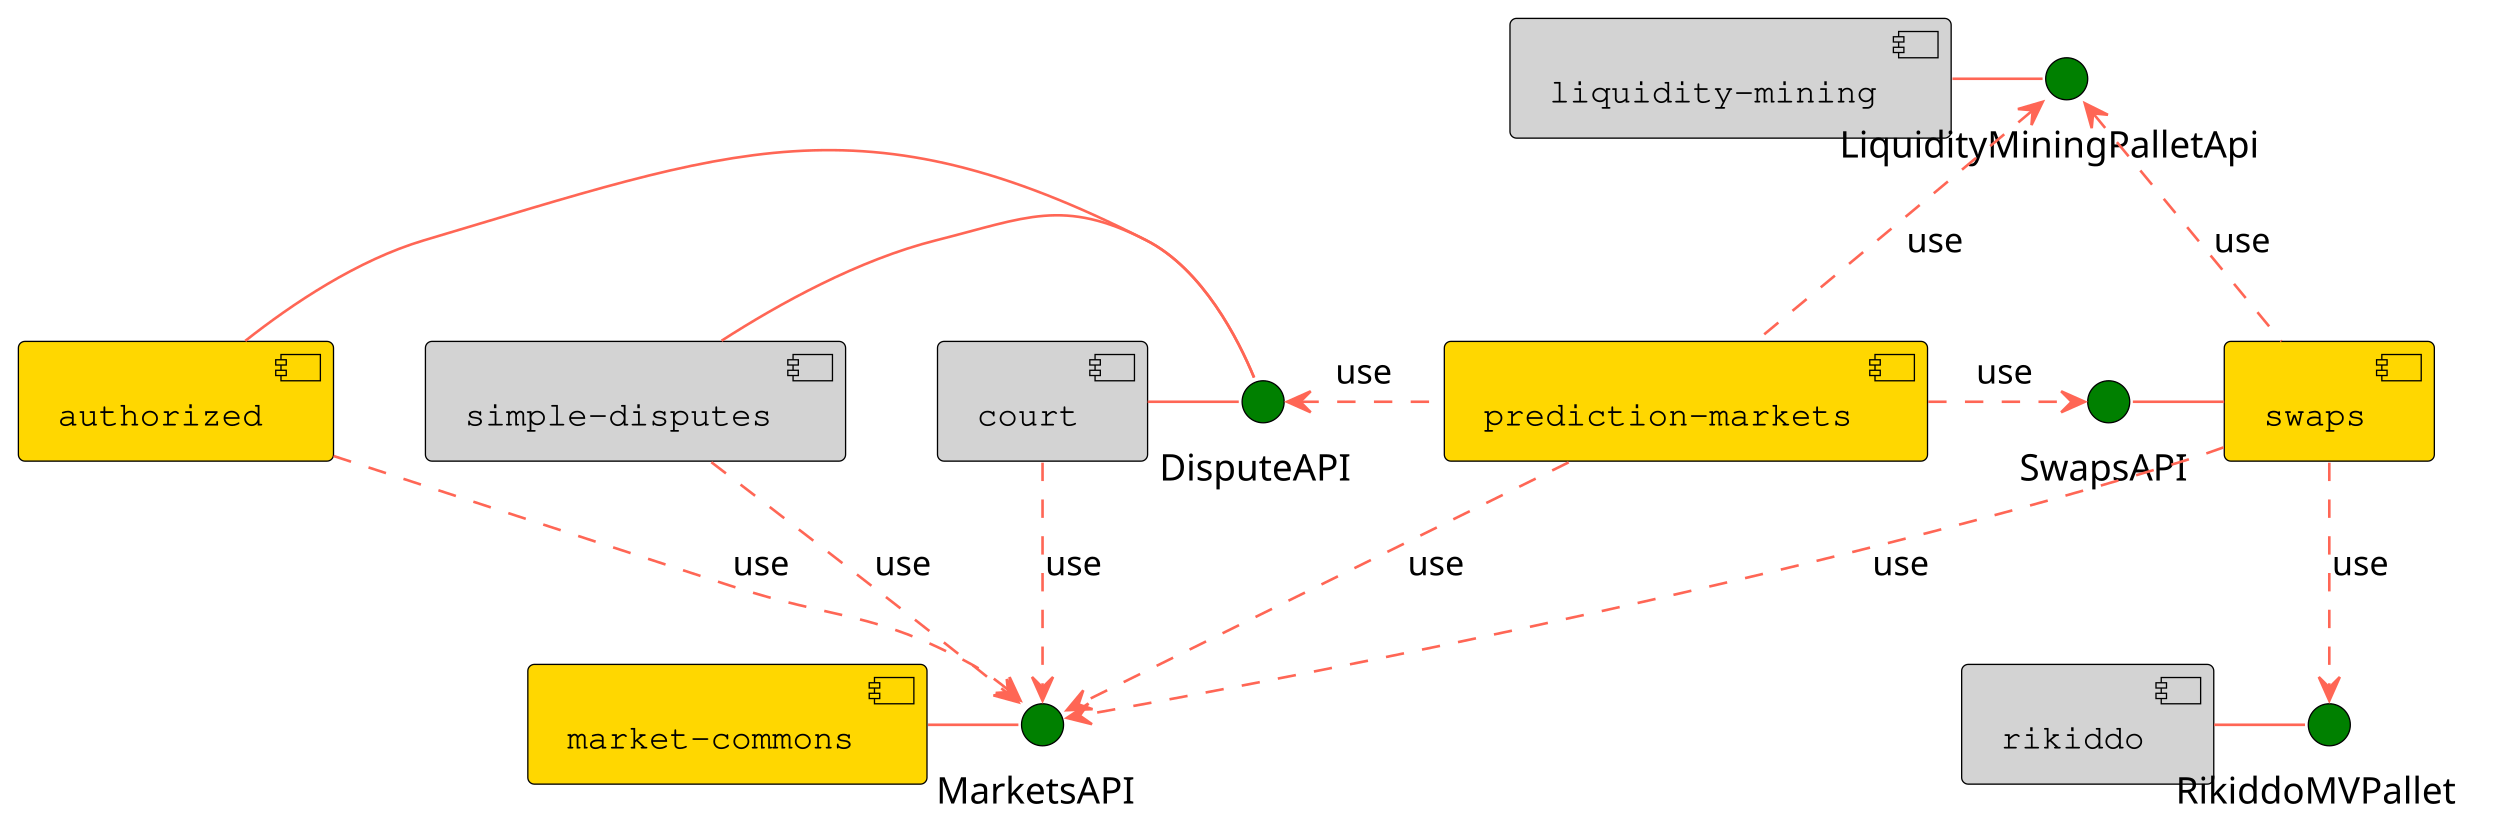
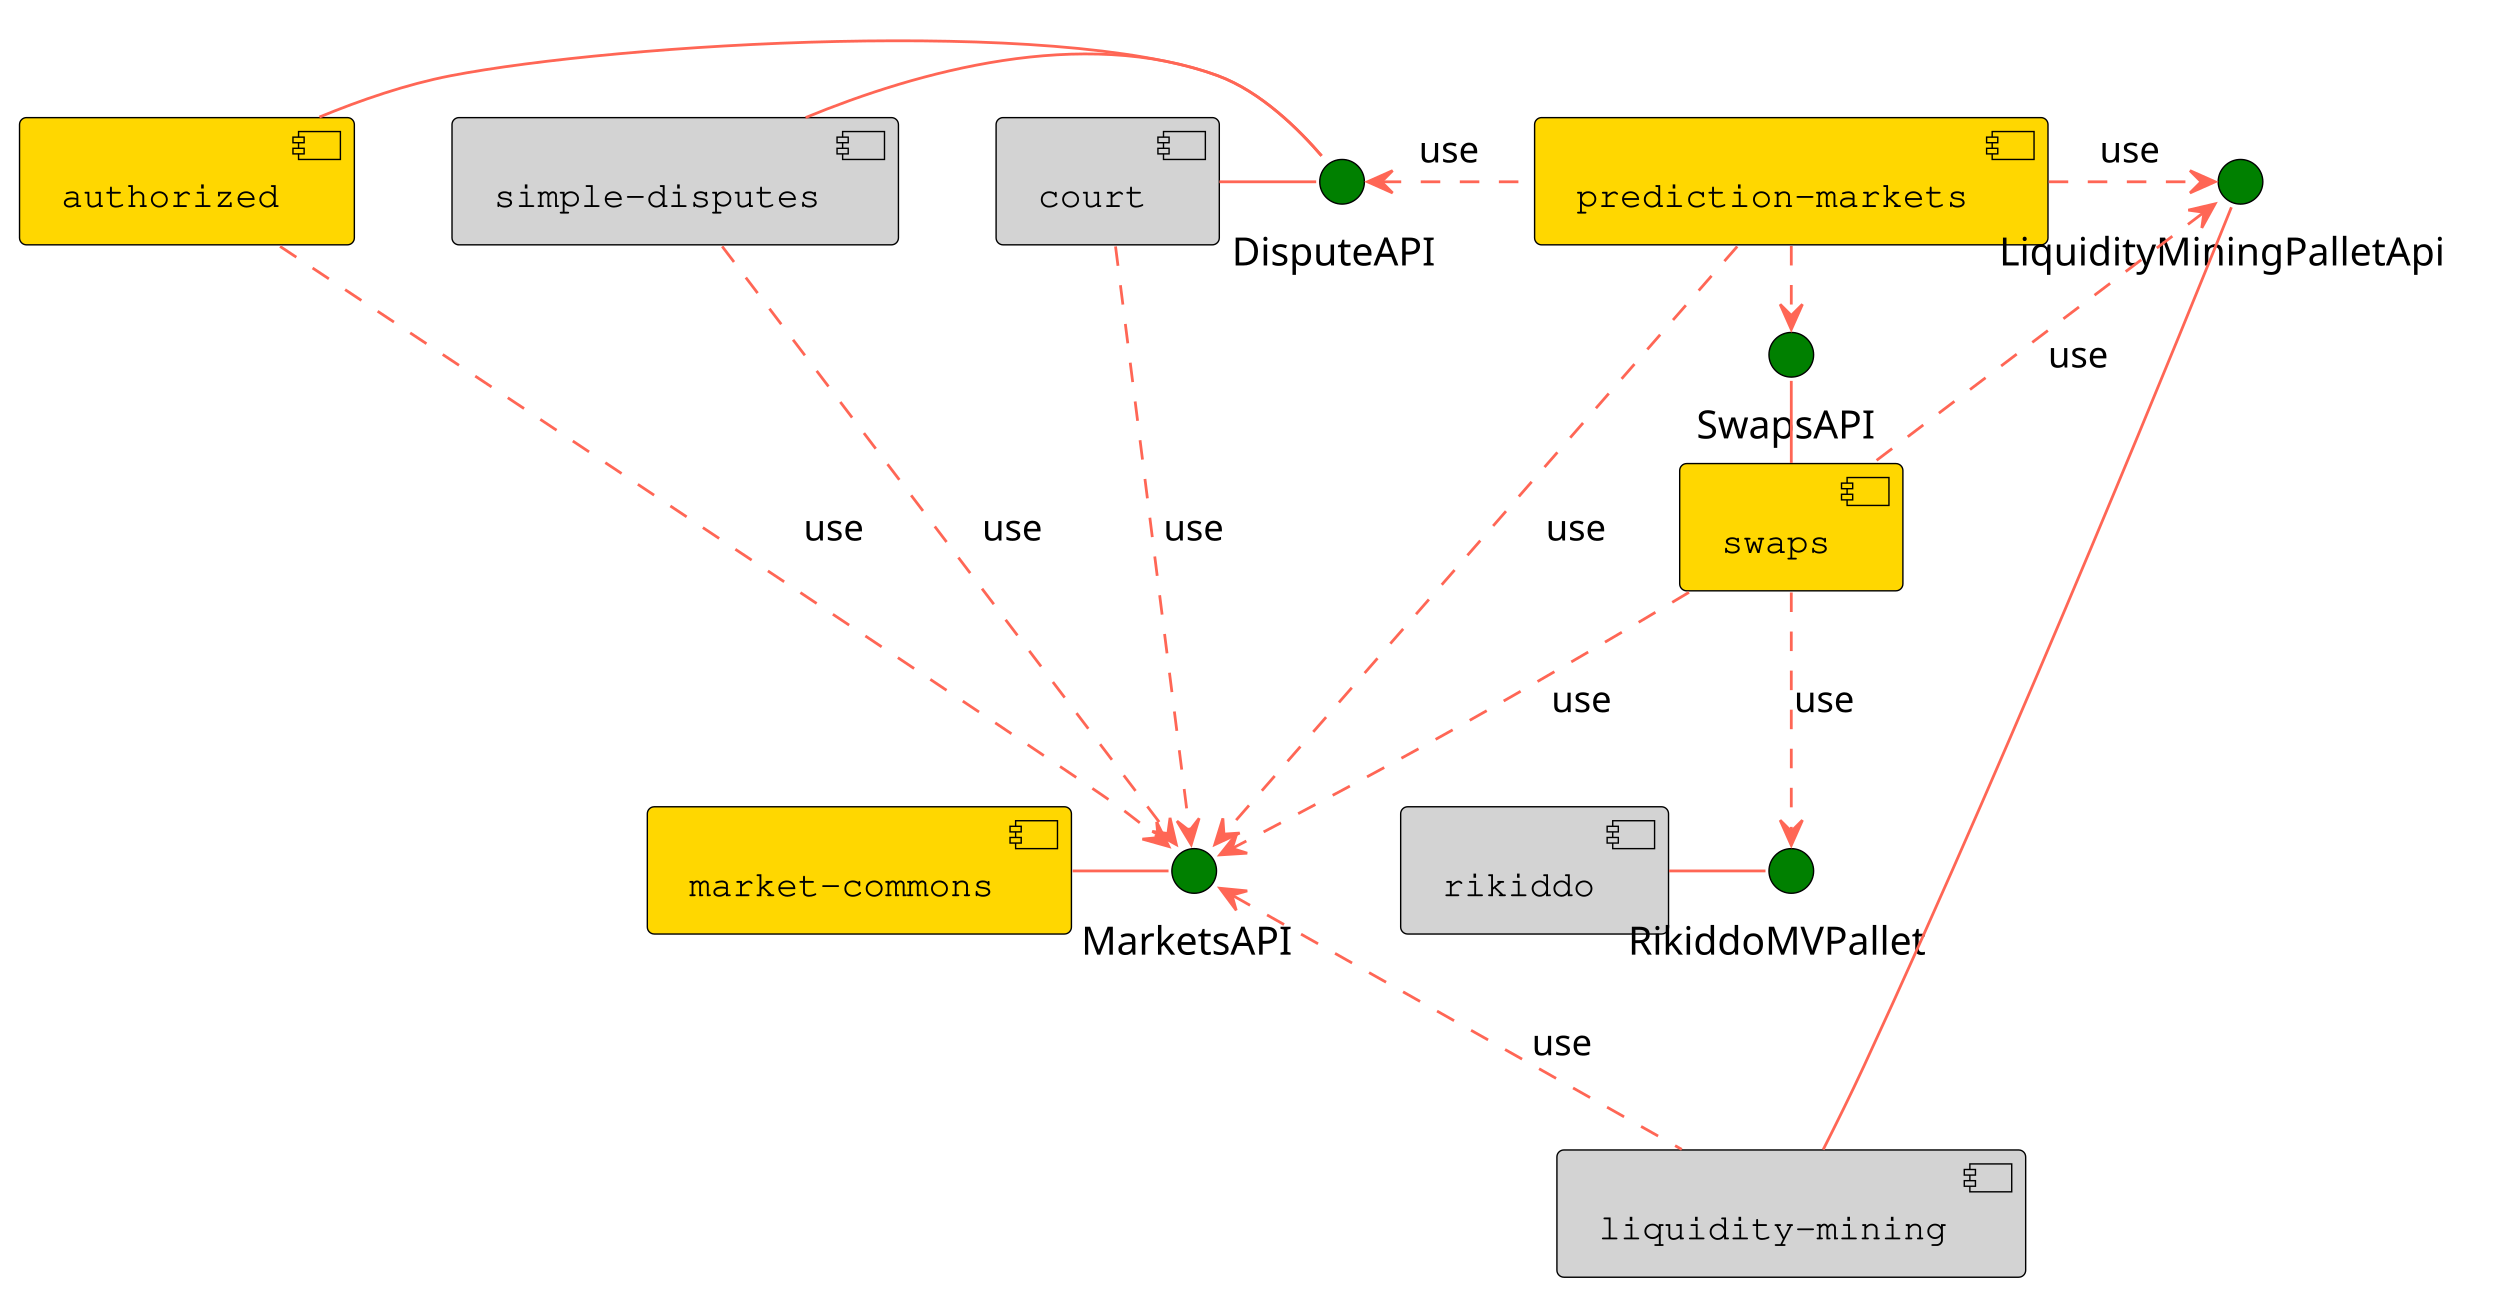
- <svg xmlns="http://www.w3.org/2000/svg" contentStyleType="text/css" height="314px" preserveAspectRatio="none" style="width:952px;height:314px;background:#FFFFFF;" version="1.1" viewBox="0 0 952 314" width="952px" zoomAndPan="magnify">
+ <svg xmlns="http://www.w3.org/2000/svg" contentStyleType="text/css" height="463px" preserveAspectRatio="none" style="width:896px;height:463px;background:#FFFFFF;" version="1.1" viewBox="0 0 896 463" width="896px" zoomAndPan="magnify">
  <defs />
  <g>
    <g id="elem_PM">
-       <rect fill="#FFD700" height="45.6" rx="2.5" ry="2.5" style="stroke:#000000;stroke-width:0.5;" width="184" x="550" y="130" />
-       <rect fill="#FFD700" height="10" style="stroke:#000000;stroke-width:0.5;" width="15" x="714" y="135" />
-       <rect fill="#FFD700" height="2" style="stroke:#000000;stroke-width:0.5;" width="4" x="712" y="137" />
-       <rect fill="#FFD700" height="2" style="stroke:#000000;stroke-width:0.5;" width="4" x="712" y="141" />
-       <text fill="#000000" font-family="Courier" font-size="13" lengthAdjust="spacing" textLength="144" x="565" y="162.038">prediction-markets</text>
+       <rect fill="#FFD700" height="45.6" rx="2.5" ry="2.5" style="stroke:#000000;stroke-width:0.5;" width="184" x="550" y="42.149" />
+       <rect fill="#FFD700" height="10" style="stroke:#000000;stroke-width:0.5;" width="15" x="714" y="47.149" />
+       <rect fill="#FFD700" height="2" style="stroke:#000000;stroke-width:0.5;" width="4" x="712" y="49.149" />
+       <rect fill="#FFD700" height="2" style="stroke:#000000;stroke-width:0.5;" width="4" x="712" y="53.149" />
+       <text fill="#000000" font-family="Courier" font-size="13" lengthAdjust="spacing" textLength="144" x="565" y="74.187">prediction-markets</text>
    </g>
    <g id="elem_AU">
-       <rect fill="#FFD700" height="45.6" rx="2.5" ry="2.5" style="stroke:#000000;stroke-width:0.5;" width="120" x="7" y="130" />
-       <rect fill="#FFD700" height="10" style="stroke:#000000;stroke-width:0.5;" width="15" x="107" y="135" />
-       <rect fill="#FFD700" height="2" style="stroke:#000000;stroke-width:0.5;" width="4" x="105" y="137" />
-       <rect fill="#FFD700" height="2" style="stroke:#000000;stroke-width:0.5;" width="4" x="105" y="141" />
-       <text fill="#000000" font-family="Courier" font-size="13" lengthAdjust="spacing" textLength="80" x="22" y="162.038">authorized</text>
+       <rect fill="#FFD700" height="45.6" rx="2.5" ry="2.5" style="stroke:#000000;stroke-width:0.5;" width="120" x="7" y="42.149" />
+       <rect fill="#FFD700" height="10" style="stroke:#000000;stroke-width:0.5;" width="15" x="107" y="47.149" />
+       <rect fill="#FFD700" height="2" style="stroke:#000000;stroke-width:0.5;" width="4" x="105" y="49.149" />
+       <rect fill="#FFD700" height="2" style="stroke:#000000;stroke-width:0.5;" width="4" x="105" y="53.149" />
+       <text fill="#000000" font-family="Courier" font-size="13" lengthAdjust="spacing" textLength="80" x="22" y="74.187">authorized</text>
    </g>
    <g id="elem_MC">
-       <rect fill="#FFD700" height="45.6" rx="2.5" ry="2.5" style="stroke:#000000;stroke-width:0.5;" width="152" x="201" y="253" />
-       <rect fill="#FFD700" height="10" style="stroke:#000000;stroke-width:0.5;" width="15" x="333" y="258" />
-       <rect fill="#FFD700" height="2" style="stroke:#000000;stroke-width:0.5;" width="4" x="331" y="260" />
-       <rect fill="#FFD700" height="2" style="stroke:#000000;stroke-width:0.5;" width="4" x="331" y="264" />
-       <text fill="#000000" font-family="Courier" font-size="13" lengthAdjust="spacing" textLength="112" x="216" y="285.038">market-commons</text>
+       <rect fill="#FFD700" height="45.6" rx="2.5" ry="2.5" style="stroke:#000000;stroke-width:0.5;" width="152" x="232" y="289.149" />
+       <rect fill="#FFD700" height="10" style="stroke:#000000;stroke-width:0.5;" width="15" x="364" y="294.149" />
+       <rect fill="#FFD700" height="2" style="stroke:#000000;stroke-width:0.5;" width="4" x="362" y="296.149" />
+       <rect fill="#FFD700" height="2" style="stroke:#000000;stroke-width:0.5;" width="4" x="362" y="300.149" />
+       <text fill="#000000" font-family="Courier" font-size="13" lengthAdjust="spacing" textLength="112" x="247" y="321.187">market-commons</text>
    </g>
    <g id="elem_SD">
-       <rect fill="#D3D3D3" height="45.6" rx="2.5" ry="2.5" style="stroke:#000000;stroke-width:0.5;" width="160" x="162" y="130" />
-       <rect fill="#D3D3D3" height="10" style="stroke:#000000;stroke-width:0.5;" width="15" x="302" y="135" />
-       <rect fill="#D3D3D3" height="2" style="stroke:#000000;stroke-width:0.5;" width="4" x="300" y="137" />
-       <rect fill="#D3D3D3" height="2" style="stroke:#000000;stroke-width:0.5;" width="4" x="300" y="141" />
-       <text fill="#000000" font-family="Courier" font-size="13" lengthAdjust="spacing" textLength="120" x="177" y="162.038">simple-disputes</text>
+       <rect fill="#D3D3D3" height="45.6" rx="2.5" ry="2.5" style="stroke:#000000;stroke-width:0.5;" width="160" x="162" y="42.149" />
+       <rect fill="#D3D3D3" height="10" style="stroke:#000000;stroke-width:0.5;" width="15" x="302" y="47.149" />
+       <rect fill="#D3D3D3" height="2" style="stroke:#000000;stroke-width:0.5;" width="4" x="300" y="49.149" />
+       <rect fill="#D3D3D3" height="2" style="stroke:#000000;stroke-width:0.5;" width="4" x="300" y="53.149" />
+       <text fill="#000000" font-family="Courier" font-size="13" lengthAdjust="spacing" textLength="120" x="177" y="74.187">simple-disputes</text>
    </g>
    <g id="elem_CO">
-       <rect fill="#D3D3D3" height="45.6" rx="2.5" ry="2.5" style="stroke:#000000;stroke-width:0.5;" width="80" x="357" y="130" />
-       <rect fill="#D3D3D3" height="10" style="stroke:#000000;stroke-width:0.5;" width="15" x="417" y="135" />
-       <rect fill="#D3D3D3" height="2" style="stroke:#000000;stroke-width:0.5;" width="4" x="415" y="137" />
-       <rect fill="#D3D3D3" height="2" style="stroke:#000000;stroke-width:0.5;" width="4" x="415" y="141" />
-       <text fill="#000000" font-family="Courier" font-size="13" lengthAdjust="spacing" textLength="40" x="372" y="162.038">court</text>
+       <rect fill="#D3D3D3" height="45.6" rx="2.5" ry="2.5" style="stroke:#000000;stroke-width:0.5;" width="80" x="357" y="42.149" />
+       <rect fill="#D3D3D3" height="10" style="stroke:#000000;stroke-width:0.5;" width="15" x="417" y="47.149" />
+       <rect fill="#D3D3D3" height="2" style="stroke:#000000;stroke-width:0.5;" width="4" x="415" y="49.149" />
+       <rect fill="#D3D3D3" height="2" style="stroke:#000000;stroke-width:0.5;" width="4" x="415" y="53.149" />
+       <text fill="#000000" font-family="Courier" font-size="13" lengthAdjust="spacing" textLength="40" x="372" y="74.187">court</text>
    </g>
    <g id="elem_SW">
-       <rect fill="#FFD700" height="45.6" rx="2.5" ry="2.5" style="stroke:#000000;stroke-width:0.5;" width="80" x="847" y="130" />
-       <rect fill="#FFD700" height="10" style="stroke:#000000;stroke-width:0.5;" width="15" x="907" y="135" />
-       <rect fill="#FFD700" height="2" style="stroke:#000000;stroke-width:0.5;" width="4" x="905" y="137" />
-       <rect fill="#FFD700" height="2" style="stroke:#000000;stroke-width:0.5;" width="4" x="905" y="141" />
-       <text fill="#000000" font-family="Courier" font-size="13" lengthAdjust="spacing" textLength="40" x="862" y="162.038">swaps</text>
+       <rect fill="#FFD700" height="45.6" rx="2.5" ry="2.5" style="stroke:#000000;stroke-width:0.5;" width="80" x="602" y="166.149" />
+       <rect fill="#FFD700" height="10" style="stroke:#000000;stroke-width:0.5;" width="15" x="662" y="171.149" />
+       <rect fill="#FFD700" height="2" style="stroke:#000000;stroke-width:0.5;" width="4" x="660" y="173.149" />
+       <rect fill="#FFD700" height="2" style="stroke:#000000;stroke-width:0.5;" width="4" x="660" y="177.149" />
+       <text fill="#000000" font-family="Courier" font-size="13" lengthAdjust="spacing" textLength="40" x="617" y="198.187">swaps</text>
    </g>
    <g id="elem_RI">
-       <rect fill="#D3D3D3" height="45.6" rx="2.5" ry="2.5" style="stroke:#000000;stroke-width:0.5;" width="96" x="747" y="253" />
-       <rect fill="#D3D3D3" height="10" style="stroke:#000000;stroke-width:0.5;" width="15" x="823" y="258" />
-       <rect fill="#D3D3D3" height="2" style="stroke:#000000;stroke-width:0.5;" width="4" x="821" y="260" />
-       <rect fill="#D3D3D3" height="2" style="stroke:#000000;stroke-width:0.5;" width="4" x="821" y="264" />
-       <text fill="#000000" font-family="Courier" font-size="13" lengthAdjust="spacing" textLength="56" x="762" y="285.038">rikiddo</text>
+       <rect fill="#D3D3D3" height="45.6" rx="2.5" ry="2.5" style="stroke:#000000;stroke-width:0.5;" width="96" x="502" y="289.149" />
+       <rect fill="#D3D3D3" height="10" style="stroke:#000000;stroke-width:0.5;" width="15" x="578" y="294.149" />
+       <rect fill="#D3D3D3" height="2" style="stroke:#000000;stroke-width:0.5;" width="4" x="576" y="296.149" />
+       <rect fill="#D3D3D3" height="2" style="stroke:#000000;stroke-width:0.5;" width="4" x="576" y="300.149" />
+       <text fill="#000000" font-family="Courier" font-size="13" lengthAdjust="spacing" textLength="56" x="517" y="321.187">rikiddo</text>
    </g>
    <g id="elem_LM">
-       <rect fill="#D3D3D3" height="45.6" rx="2.5" ry="2.5" style="stroke:#000000;stroke-width:0.5;" width="168" x="575" y="7" />
-       <rect fill="#D3D3D3" height="10" style="stroke:#000000;stroke-width:0.5;" width="15" x="723" y="12" />
-       <rect fill="#D3D3D3" height="2" style="stroke:#000000;stroke-width:0.5;" width="4" x="721" y="14" />
-       <rect fill="#D3D3D3" height="2" style="stroke:#000000;stroke-width:0.5;" width="4" x="721" y="18" />
-       <text fill="#000000" font-family="Courier" font-size="13" lengthAdjust="spacing" textLength="128" x="590" y="39.038">liquidity-mining</text>
+       <rect fill="#D3D3D3" height="45.6" rx="2.5" ry="2.5" style="stroke:#000000;stroke-width:0.5;" width="168" x="558" y="412.149" />
+       <rect fill="#D3D3D3" height="10" style="stroke:#000000;stroke-width:0.5;" width="15" x="706" y="417.149" />
+       <rect fill="#D3D3D3" height="2" style="stroke:#000000;stroke-width:0.5;" width="4" x="704" y="419.149" />
+       <rect fill="#D3D3D3" height="2" style="stroke:#000000;stroke-width:0.5;" width="4" x="704" y="423.149" />
+       <text fill="#000000" font-family="Courier" font-size="13" lengthAdjust="spacing" textLength="128" x="573" y="444.187">liquidity-mining</text>
    </g>
    <g id="elem_SwapsAPI">
-       <ellipse cx="803" cy="153" fill="#008000" rx="8" ry="8" style="stroke:#000000;stroke-width:0.5;" />
-       <text fill="#000000" font-family="sans-serif" font-size="14" lengthAdjust="spacing" textLength="68" x="769" y="182.995">SwapsAPI</text>
+       <ellipse cx="642" cy="127.149" fill="#008000" rx="8" ry="8" style="stroke:#000000;stroke-width:0.5;" />
+       <text fill="#000000" font-family="sans-serif" font-size="14" lengthAdjust="spacing" textLength="68" x="608" y="157.144">SwapsAPI</text>
    </g>
    <g id="elem_MarketsAPI">
-       <ellipse cx="397" cy="276" fill="#008000" rx="8" ry="8" style="stroke:#000000;stroke-width:0.5;" />
-       <text fill="#000000" font-family="sans-serif" font-size="14" lengthAdjust="spacing" textLength="81" x="356.5" y="305.995">MarketsAPI</text>
+       <ellipse cx="428" cy="312.149" fill="#008000" rx="8" ry="8" style="stroke:#000000;stroke-width:0.5;" />
+       <text fill="#000000" font-family="sans-serif" font-size="14" lengthAdjust="spacing" textLength="81" x="387.5" y="342.144">MarketsAPI</text>
    </g>
    <g id="elem_DisputeAPI">
-       <ellipse cx="481" cy="153" fill="#008000" rx="8" ry="8" style="stroke:#000000;stroke-width:0.5;" />
-       <text fill="#000000" font-family="sans-serif" font-size="14" lengthAdjust="spacing" textLength="79" x="441.5" y="182.995">DisputeAPI</text>
+       <ellipse cx="481" cy="65.149" fill="#008000" rx="8" ry="8" style="stroke:#000000;stroke-width:0.5;" />
+       <text fill="#000000" font-family="sans-serif" font-size="14" lengthAdjust="spacing" textLength="79" x="441.5" y="95.144">DisputeAPI</text>
    </g>
    <g id="elem_RikiddoMVPallet">
-       <ellipse cx="887" cy="276" fill="#008000" rx="8" ry="8" style="stroke:#000000;stroke-width:0.5;" />
-       <text fill="#000000" font-family="sans-serif" font-size="14" lengthAdjust="spacing" textLength="117" x="828.5" y="305.995">RikiddoMVPallet</text>
+       <ellipse cx="642" cy="312.149" fill="#008000" rx="8" ry="8" style="stroke:#000000;stroke-width:0.5;" />
+       <text fill="#000000" font-family="sans-serif" font-size="14" lengthAdjust="spacing" textLength="117" x="583.5" y="342.144">RikiddoMVPallet</text>
    </g>
    <g id="elem_LiquidityMiningPalletApi">
-       <ellipse cx="787" cy="30" fill="#008000" rx="8" ry="8" style="stroke:#000000;stroke-width:0.5;" />
-       <text fill="#000000" font-family="sans-serif" font-size="14" lengthAdjust="spacing" textLength="173" x="700.5" y="59.995">LiquidityMiningPalletApi</text>
+       <ellipse cx="803" cy="65.149" fill="#008000" rx="8" ry="8" style="stroke:#000000;stroke-width:0.5;" />
+       <text fill="#000000" font-family="sans-serif" font-size="14" lengthAdjust="spacing" textLength="173" x="716.5" y="95.144">LiquidityMiningPalletApi</text>
+     </g>
+     <g id="link_MC_MarketsAPI">
+       <path d="M384.406,312.149 C395.872,312.149 407.338,312.149 418.804,312.149 " fill="none" id="MC-MarketsAPI" style="stroke:#FF6655;stroke-width:1.0;" />
+     </g>
+     <g id="link_AU_DisputeAPI">
+       <path d="M114.478,41.951 C129.194,35.892 145.702,30.206 161.5,27.149 C221.498,15.538 379.165,6 436.5,27.149 C451.941,32.845 465.66,46.549 473.652,55.845 " fill="none" id="AU-DisputeAPI" style="stroke:#FF6655;stroke-width:1.0;" />
+     </g>
+     <g id="link_SD_DisputeAPI">
+       <path d="M288.721,42.141 C328.846,25.621 387.758,9.169 436.5,27.149 C451.941,32.845 465.66,46.549 473.652,55.845 " fill="none" id="SD-DisputeAPI" style="stroke:#FF6655;stroke-width:1.0;" />
+     </g>
+     <g id="link_CO_DisputeAPI">
+       <path d="M437.031,65.149 C448.596,65.149 460.161,65.149 471.725,65.149 " fill="none" id="CO-DisputeAPI" style="stroke:#FF6655;stroke-width:1.0;" />
+     </g>
+     <g id="link_LM_LiquidityMiningPalletApi">
+       <path d="M653.429,412.023 C658.076,402.841 663.419,392.041 668,382.149 C724.031,261.158 785.125,110.57 799.734,74.285 " fill="none" id="LM-LiquidityMiningPalletApi" style="stroke:#FF6655;stroke-width:1.0;" />
+     </g>
+     <g id="link_MarketsAPI_LM">
+       <path d="M441.923,321.021 C474.024,339.172 554.195,384.502 602.749,411.956 " fill="none" id="MarketsAPI-backto-LM" style="stroke:#FF6655;stroke-width:1.0;stroke-dasharray:7.0,7.0;" />
+       <polygon fill="#FF6655" points="437.195,318.348,443.06,326.26,441.547,320.809,446.998,319.296,437.195,318.348" style="stroke:#FF6655;stroke-width:1.0;" />
+       <text fill="#000000" font-family="sans-serif" font-size="13" lengthAdjust="spacing" textLength="23" x="549" y="378.216">use</text>
+     </g>
+     <g id="link_RI_RikiddoMVPallet">
+       <path d="M598.156,312.149 C609.688,312.149 621.22,312.149 632.752,312.149 " fill="none" id="RI-RikiddoMVPallet" style="stroke:#FF6655;stroke-width:1.0;" />
+     </g>
+     <g id="link_PM_SwapsAPI">
+       <path d="M642,88.15 C642,96.465 642,105.665 642,112.93 " fill="none" id="PM-to-SwapsAPI" style="stroke:#FF6655;stroke-width:1.0;stroke-dasharray:7.0,7.0;" />
+       <polygon fill="#FF6655" points="642,118.061,646,109.061,642,113.061,638,109.061,642,118.061" style="stroke:#FF6655;stroke-width:1.0;" />
+     </g>
+     <g id="link_PM_MarketsAPI">
+       <path d="M622.631,88.323 C578.754,138.556 472.94,259.699 438.808,298.775 " fill="none" id="PM-to-MarketsAPI" style="stroke:#FF6655;stroke-width:1.0;stroke-dasharray:7.0,7.0;" />
+       <polygon fill="#FF6655" points="435.369,302.712,444.303,298.566,438.659,298.947,438.278,293.303,435.369,302.712" style="stroke:#FF6655;stroke-width:1.0;" />
+       <text fill="#000000" font-family="sans-serif" font-size="13" lengthAdjust="spacing" textLength="23" x="554" y="193.716">use</text>
+     </g>
+     <g id="link_DisputeAPI_PM">
+       <path d="M495.196,65.149 C508.145,65.149 528.48,65.149 549.935,65.149 " fill="none" id="DisputeAPI-backto-PM" style="stroke:#FF6655;stroke-width:1.0;stroke-dasharray:7.0,7.0;" />
+       <polygon fill="#FF6655" points="490.117,65.149,499.117,69.149,495.117,65.149,499.117,61.149,490.117,65.149" style="stroke:#FF6655;stroke-width:1.0;" />
+       <text fill="#000000" font-family="sans-serif" font-size="13" lengthAdjust="spacing" textLength="23" x="508.5" y="58.216">use</text>
+     </g>
+     <g id="link_PM_LiquidityMiningPalletApi">
+       <path d="M734.255,65.149 C755.649,65.149 775.911,65.149 788.82,65.149 " fill="none" id="PM-to-LiquidityMiningPalletApi" style="stroke:#FF6655;stroke-width:1.0;stroke-dasharray:7.0,7.0;" />
+       <polygon fill="#FF6655" points="793.884,65.149,784.884,61.149,788.884,65.149,784.884,69.149,793.884,65.149" style="stroke:#FF6655;stroke-width:1.0;" />
+       <text fill="#000000" font-family="sans-serif" font-size="13" lengthAdjust="spacing" textLength="23" x="752.5" y="58.216">use</text>
+     </g>
+     <g id="link_AU_MarketsAPI">
+       <path d="M100.372,88.307 C182.098,142.586 386.664,278.56 401,289.149 C405.596,292.544 410.478,296.43 414.809,299.983 " fill="none" id="AU-to-MarketsAPI" style="stroke:#FF6655;stroke-width:1.0;stroke-dasharray:7.0,7.0;" />
+       <polygon fill="#FF6655" points="418.924,303.393,414.546,294.571,415.074,300.203,409.442,300.731,418.924,303.393" style="stroke:#FF6655;stroke-width:1.0;" />
+       <text fill="#000000" font-family="sans-serif" font-size="13" lengthAdjust="spacing" textLength="23" x="288" y="193.716">use</text>
+     </g>
+     <g id="link_CO_MarketsAPI">
+       <path d="M399.806,88.323 C406.085,137.946 421.119,256.767 426.25,297.315 " fill="none" id="CO-to-MarketsAPI" style="stroke:#FF6655;stroke-width:1.0;stroke-dasharray:7.0,7.0;" />
+       <polygon fill="#FF6655" points="426.932,302.712,429.771,293.281,426.305,297.752,421.835,294.285,426.932,302.712" style="stroke:#FF6655;stroke-width:1.0;" />
+       <text fill="#000000" font-family="sans-serif" font-size="13" lengthAdjust="spacing" textLength="23" x="417" y="193.716">use</text>
+     </g>
+     <g id="link_SD_MarketsAPI">
+       <path d="M258.834,88.323 C296.816,138.353 388.196,258.719 418.243,298.296 " fill="none" id="SD-to-MarketsAPI" style="stroke:#FF6655;stroke-width:1.0;stroke-dasharray:7.0,7.0;" />
+       <polygon fill="#FF6655" points="421.595,302.712,419.339,293.125,418.572,298.73,412.967,297.963,421.595,302.712" style="stroke:#FF6655;stroke-width:1.0;" />
+       <text fill="#000000" font-family="sans-serif" font-size="13" lengthAdjust="spacing" textLength="23" x="352" y="193.716">use</text>
    </g>
    <g id="link_SwapsAPI_SW">
-       <path d="M812.188,153 C823.78,153 835.372,153 846.964,153 " fill="none" id="SwapsAPI-SW" style="stroke:#FF6655;stroke-width:1.0;" />
-     </g>
-     <g id="link_MC_MarketsAPI">
-       <path d="M353.406,276 C364.872,276 376.338,276 387.804,276 " fill="none" id="MC-MarketsAPI" style="stroke:#FF6655;stroke-width:1.0;" />
-     </g>
-     <g id="link_AU_DisputeAPI">
-       <path d="M93.399,129.808 C111.272,115.709 136.166,99.018 161.5,91.5 C278.672,56.73 327.653,35.906 436.5,91.5 C458.096,102.53 471.636,129.475 477.545,143.76 " fill="none" id="AU-DisputeAPI" style="stroke:#FF6655;stroke-width:1.0;" />
-     </g>
-     <g id="link_SD_DisputeAPI">
-       <path d="M274.759,129.751 C296.733,115.628 326.958,98.932 356.5,91.5 C390.981,82.826 404.835,75.327 436.5,91.5 C458.096,102.53 471.636,129.475 477.545,143.76 " fill="none" id="SD-DisputeAPI" style="stroke:#FF6655;stroke-width:1.0;" />
-     </g>
-     <g id="link_CO_DisputeAPI">
-       <path d="M437.031,153 C448.596,153 460.161,153 471.725,153 " fill="none" id="CO-DisputeAPI" style="stroke:#FF6655;stroke-width:1.0;" />
-     </g>
-     <g id="link_LM_LiquidityMiningPalletApi">
-       <path d="M743.5,30 C754.941,30 766.383,30 777.824,30 " fill="none" id="LM-LiquidityMiningPalletApi" style="stroke:#FF6655;stroke-width:1.0;" />
-     </g>
-     <g id="link_RI_RikiddoMVPallet">
-       <path d="M843.156,276 C854.688,276 866.22,276 877.752,276 " fill="none" id="RI-RikiddoMVPallet" style="stroke:#FF6655;stroke-width:1.0;" />
-     </g>
-     <g id="link_PM_SwapsAPI">
-       <path d="M734.255,153 C755.649,153 775.911,153 788.82,153 " fill="none" id="PM-to-SwapsAPI" style="stroke:#FF6655;stroke-width:1.0;stroke-dasharray:7.0,7.0;" />
-       <polygon fill="#FF6655" points="793.884,153,784.884,149,788.884,153,784.884,157,793.884,153" style="stroke:#FF6655;stroke-width:1.0;" />
-       <text fill="#000000" font-family="sans-serif" font-size="13" lengthAdjust="spacing" textLength="23" x="752.5" y="146.067">use</text>
-     </g>
-     <g id="link_PM_MarketsAPI">
-       <path d="M597.348,176.053 C540.781,203.99 446.4,250.602 410.989,268.091 " fill="none" id="PM-to-MarketsAPI" style="stroke:#FF6655;stroke-width:1.0;stroke-dasharray:7.0,7.0;" />
-       <polygon fill="#FF6655" points="406.204,270.454,416.045,270.055,410.687,268.24,412.502,262.882,406.204,270.454" style="stroke:#FF6655;stroke-width:1.0;" />
-       <text fill="#000000" font-family="sans-serif" font-size="13" lengthAdjust="spacing" textLength="23" x="536" y="219.067">use</text>
-     </g>
-     <g id="link_DisputeAPI_PM">
-       <path d="M495.196,153 C508.145,153 528.48,153 549.935,153 " fill="none" id="DisputeAPI-backto-PM" style="stroke:#FF6655;stroke-width:1.0;stroke-dasharray:7.0,7.0;" />
-       <polygon fill="#FF6655" points="490.117,153,499.117,157,495.117,153,499.117,149,490.117,153" style="stroke:#FF6655;stroke-width:1.0;" />
-       <text fill="#000000" font-family="sans-serif" font-size="13" lengthAdjust="spacing" textLength="23" x="508.5" y="146.067">use</text>
-     </g>
-     <g id="link_LiquidityMiningPalletApi_PM">
-       <path d="M773.924,42.1 C769.796,45.596 765.213,49.465 761,53 C729.501,79.429 693.147,109.629 668.993,129.652 " fill="none" id="LiquidityMiningPalletApi-backto-PM" style="stroke:#FF6655;stroke-width:1.0;stroke-dasharray:7.0,7.0;" />
-       <polygon fill="#FF6655" points="777.871,38.757,768.418,41.523,774.056,41.989,773.59,47.627,777.871,38.757" style="stroke:#FF6655;stroke-width:1.0;" />
-       <text fill="#000000" font-family="sans-serif" font-size="13" lengthAdjust="spacing" textLength="23" x="726" y="96.067">use</text>
-     </g>
-     <g id="link_AU_MarketsAPI">
-       <path d="M127.022,173.643 C169.245,187.457 227.075,206.37 278,223 C318.883,236.351 332.246,232.401 370,253 C375.202,255.838 380.378,259.727 384.785,263.447 " fill="none" id="AU-to-MarketsAPI" style="stroke:#FF6655;stroke-width:1.0;stroke-dasharray:7.0,7.0;" />
-       <polygon fill="#FF6655" points="388.596,266.78,384.457,257.843,384.833,263.488,379.189,263.864,388.596,266.78" style="stroke:#FF6655;stroke-width:1.0;" />
-       <text fill="#000000" font-family="sans-serif" font-size="13" lengthAdjust="spacing" textLength="23" x="279" y="219.067">use</text>
-     </g>
-     <g id="link_CO_MarketsAPI">
-       <path d="M397,176.193 C397,201.245 397,241.183 397,261.771 " fill="none" id="CO-to-MarketsAPI" style="stroke:#FF6655;stroke-width:1.0;stroke-dasharray:7.0,7.0;" />
-       <polygon fill="#FF6655" points="397,266.802,401,257.802,397,261.802,393,257.802,397,266.802" style="stroke:#FF6655;stroke-width:1.0;" />
-       <text fill="#000000" font-family="sans-serif" font-size="13" lengthAdjust="spacing" textLength="23" x="398" y="219.067">use</text>
-     </g>
-     <g id="link_SD_MarketsAPI">
-       <path d="M270.885,176.008 C296.935,195.935 336.226,226.186 370,253 C374.475,256.553 379.325,260.481 383.664,264.022 " fill="none" id="SD-to-MarketsAPI" style="stroke:#FF6655;stroke-width:1.0;stroke-dasharray:7.0,7.0;" />
-       <polygon fill="#FF6655" points="387.8,267.407,383.369,258.611,383.931,264.24,378.302,264.802,387.8,267.407" style="stroke:#FF6655;stroke-width:1.0;" />
-       <text fill="#000000" font-family="sans-serif" font-size="13" lengthAdjust="spacing" textLength="23" x="333" y="219.067">use</text>
+       <path d="M642,136.492 C642,144.091 642,155.66 642,165.924 " fill="none" id="SwapsAPI-SW" style="stroke:#FF6655;stroke-width:1.0;" />
    </g>
    <g id="link_SW_RikiddoMVPallet">
-       <path d="M887,176.193 C887,201.245 887,241.183 887,261.771 " fill="none" id="SW-to-RikiddoMVPallet" style="stroke:#FF6655;stroke-width:1.0;stroke-dasharray:7.0,7.0;" />
-       <polygon fill="#FF6655" points="887,266.802,891,257.802,887,261.802,883,257.802,887,266.802" style="stroke:#FF6655;stroke-width:1.0;" />
-       <text fill="#000000" font-family="sans-serif" font-size="13" lengthAdjust="spacing" textLength="23" x="888" y="219.067">use</text>
+       <path d="M642,212.342 C642,237.394 642,277.332 642,297.92 " fill="none" id="SW-to-RikiddoMVPallet" style="stroke:#FF6655;stroke-width:1.0;stroke-dasharray:7.0,7.0;" />
+       <polygon fill="#FF6655" points="642,302.951,646,293.951,642,297.951,638,293.951,642,302.951" style="stroke:#FF6655;stroke-width:1.0;" />
+       <text fill="#000000" font-family="sans-serif" font-size="13" lengthAdjust="spacing" textLength="23" x="643" y="255.216">use</text>
    </g>
    <g id="link_LiquidityMiningPalletApi_SW">
-       <path d="M797.194,43.335 C814.012,63.685 847.796,104.564 868.795,129.972 " fill="none" id="LiquidityMiningPalletApi-backto-SW" style="stroke:#FF6655;stroke-width:1.0;stroke-dasharray:7.0,7.0;" />
-       <polygon fill="#FF6655" points="793.873,39.317,796.524,48.803,797.058,43.171,802.69,43.706,793.873,39.317" style="stroke:#FF6655;stroke-width:1.0;" />
-       <text fill="#000000" font-family="sans-serif" font-size="13" lengthAdjust="spacing" textLength="23" x="843" y="96.067">use</text>
+       <path d="M789.735,76.201 C763.945,95.743 706.496,139.276 671.321,165.931 " fill="none" id="LiquidityMiningPalletApi-backto-SW" style="stroke:#FF6655;stroke-width:1.0;stroke-dasharray:7.0,7.0;" />
+       <polygon fill="#FF6655" points="793.883,73.058,784.294,75.305,789.898,76.077,789.125,81.681,793.883,73.058" style="stroke:#FF6655;stroke-width:1.0;" />
+       <text fill="#000000" font-family="sans-serif" font-size="13" lengthAdjust="spacing" textLength="23" x="734" y="131.716">use</text>
    </g>
    <g id="link_SW_MarketsAPI">
-       <path d="M846.771,170.35 C841.181,172.379 835.478,174.326 830,176 C668.509,225.347 466.471,262.71 411.415,272.484 " fill="none" id="SW-to-MarketsAPI" style="stroke:#FF6655;stroke-width:1.0;stroke-dasharray:7.0,7.0;" />
-       <polygon fill="#FF6655" points="406.27,273.392,415.829,275.765,411.194,272.522,414.437,267.887,406.27,273.392" style="stroke:#FF6655;stroke-width:1.0;" />
-       <text fill="#000000" font-family="sans-serif" font-size="13" lengthAdjust="spacing" textLength="23" x="713" y="219.067">use</text>
+       <path d="M605.336,212.289 C582.388,226.018 552.129,243.886 525,259.149 C495.774,275.592 461.032,293.929 442.073,303.835 " fill="none" id="SW-to-MarketsAPI" style="stroke:#FF6655;stroke-width:1.0;stroke-dasharray:7.0,7.0;" />
+       <polygon fill="#FF6655" points="437.161,306.397,446.99,305.78,441.594,304.084,443.29,298.688,437.161,306.397" style="stroke:#FF6655;stroke-width:1.0;" />
+       <text fill="#000000" font-family="sans-serif" font-size="13" lengthAdjust="spacing" textLength="23" x="556" y="255.216">use</text>
    </g>
  </g>
</svg>
